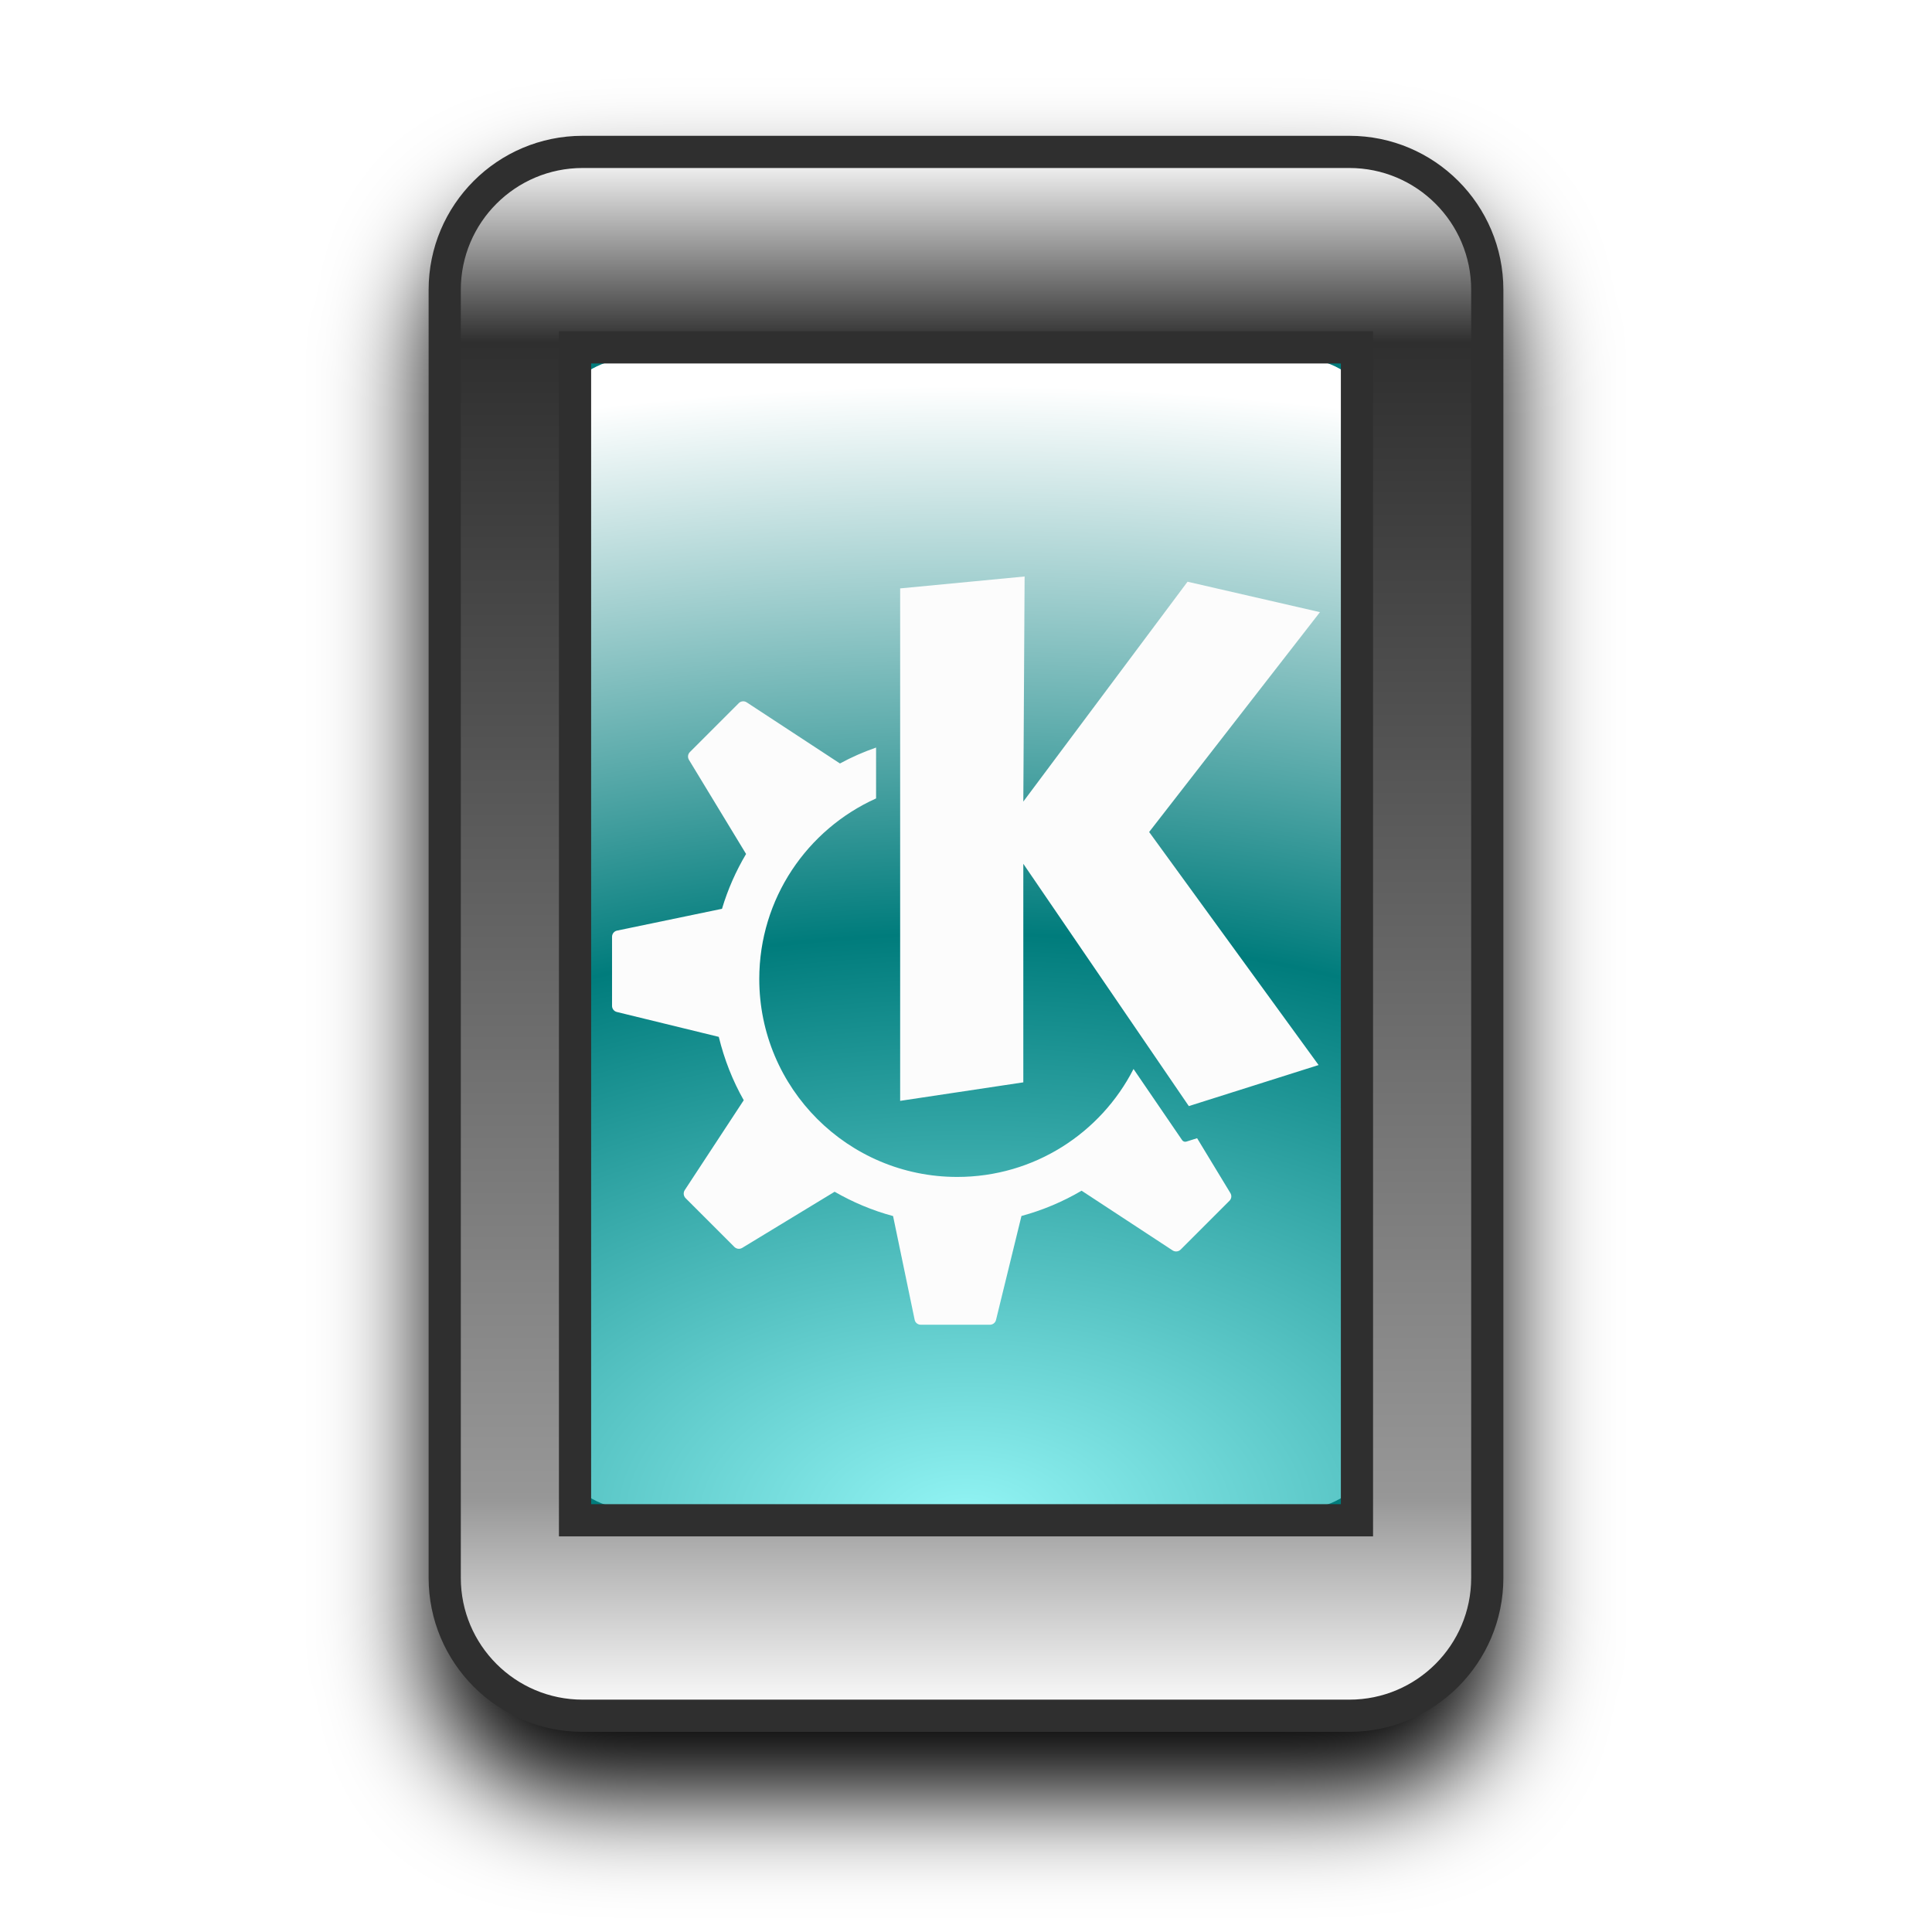
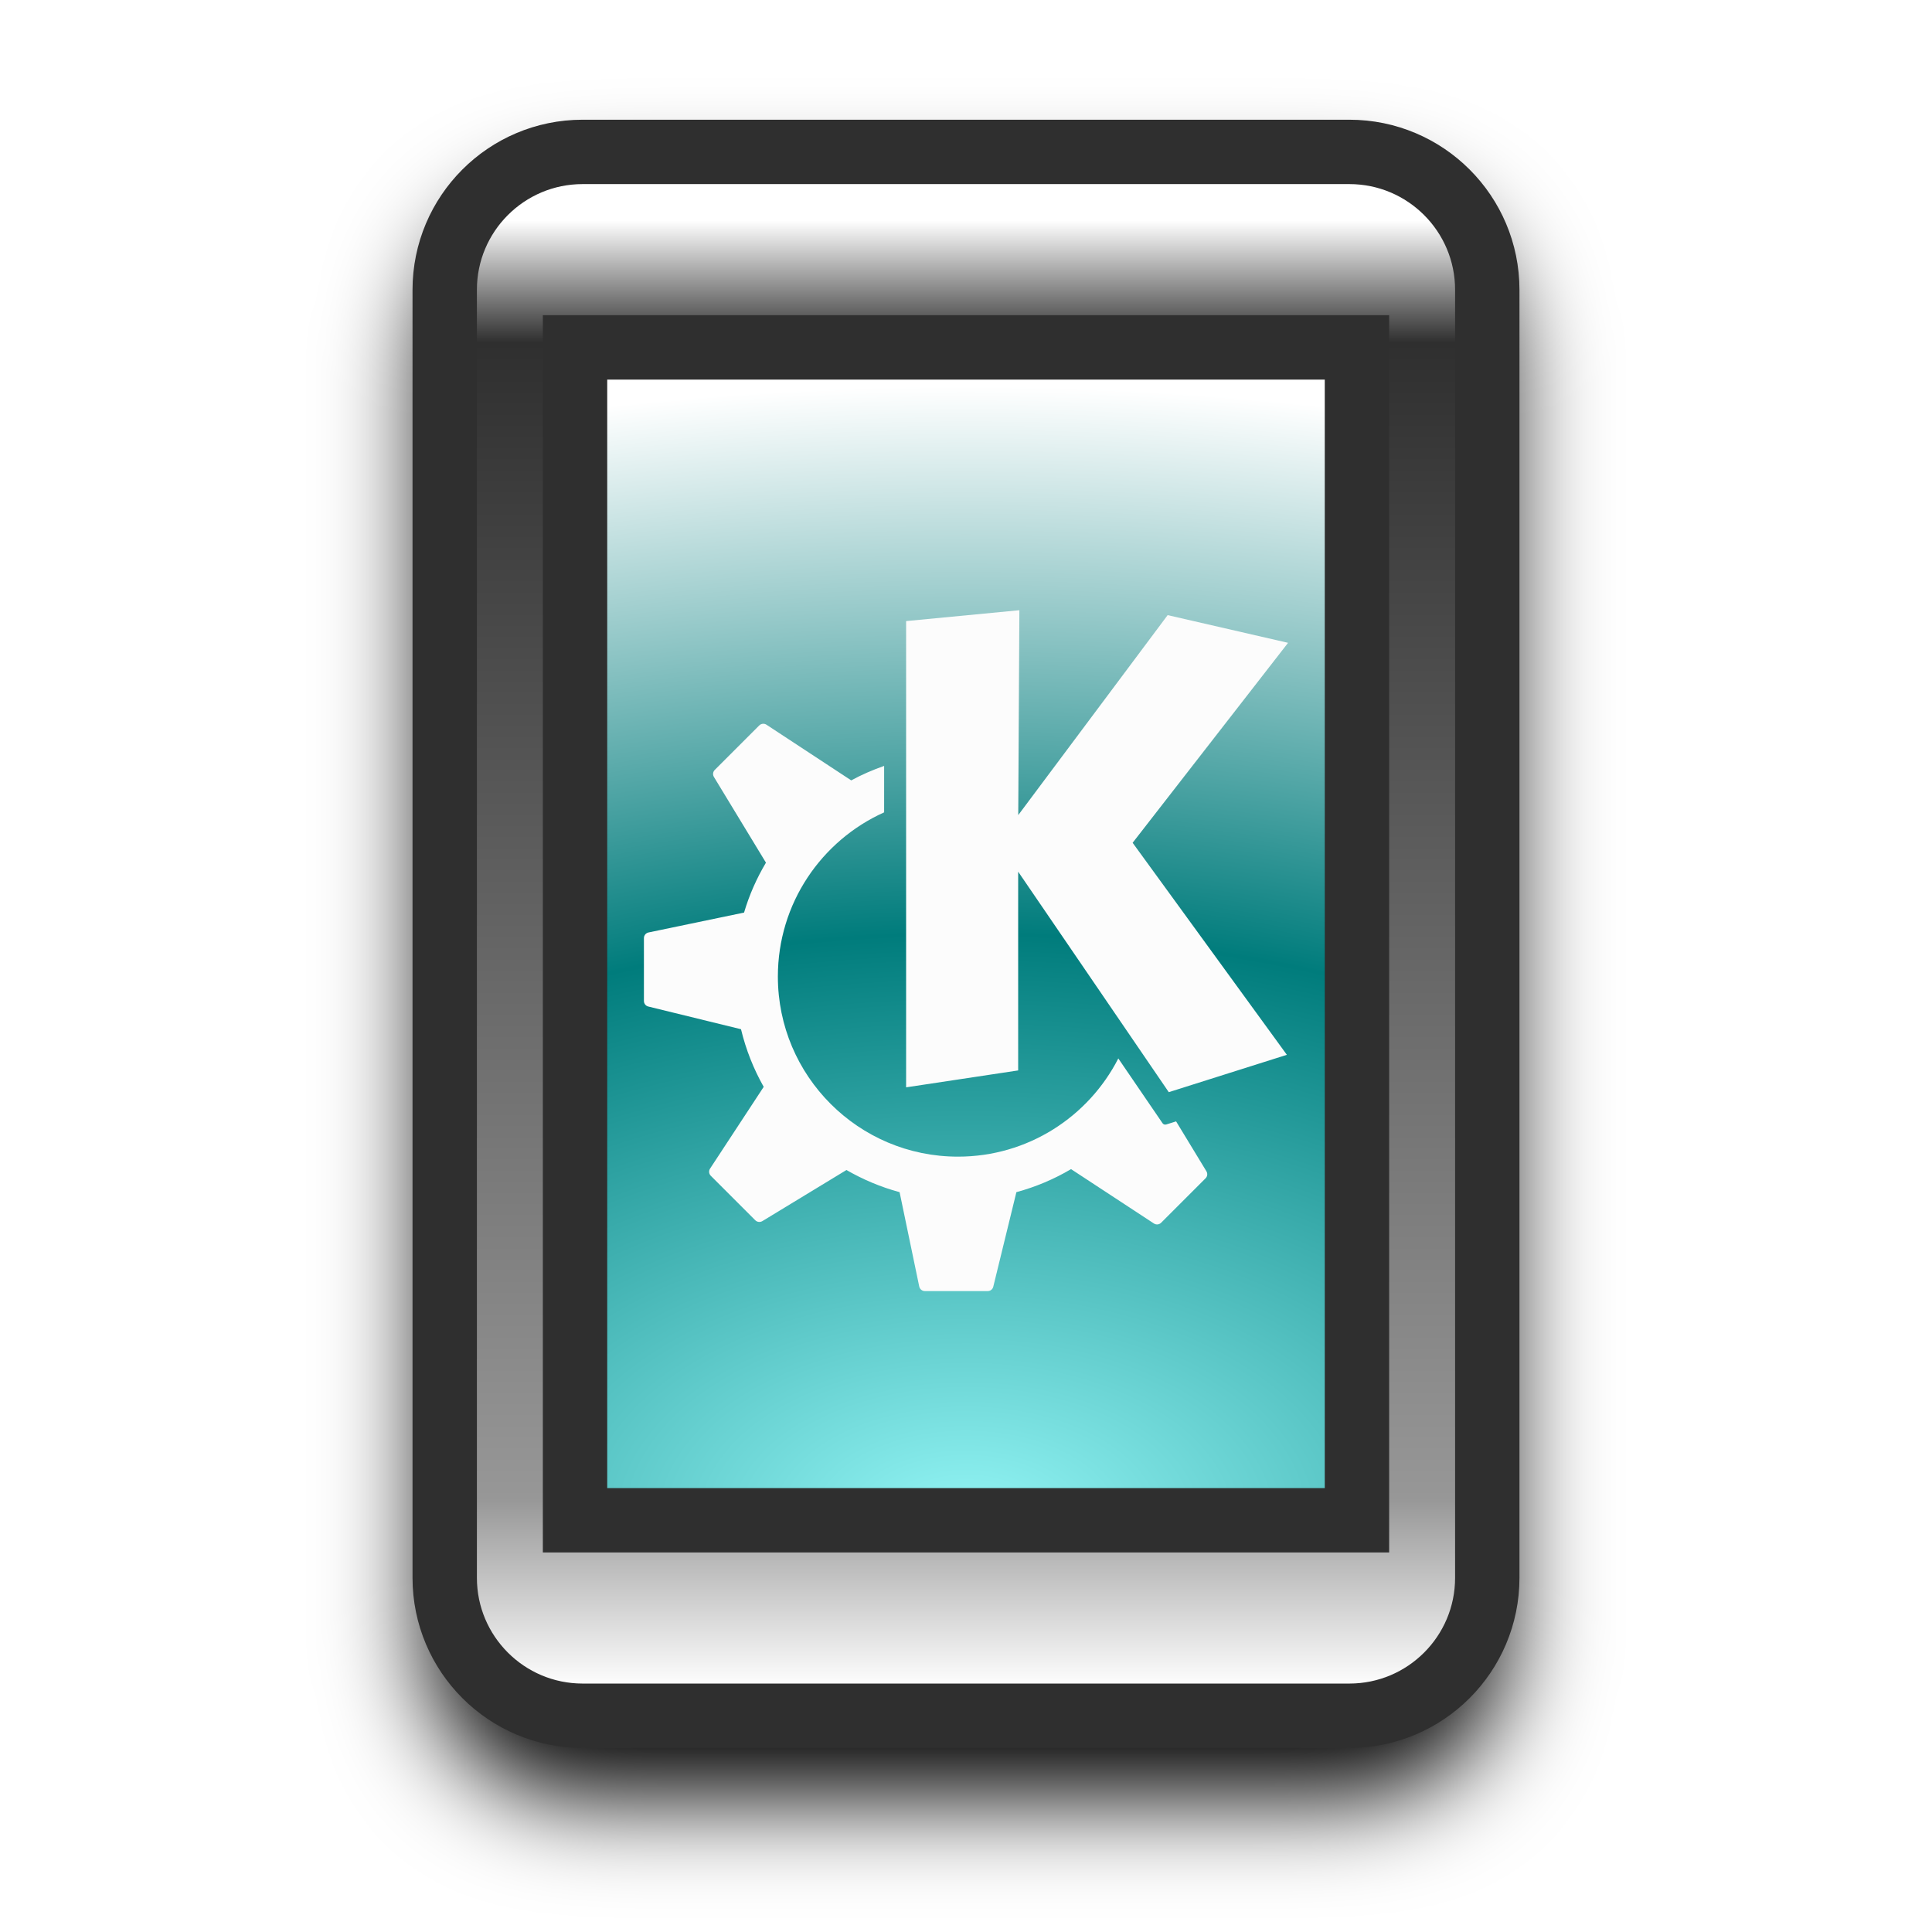
<svg xmlns="http://www.w3.org/2000/svg" xmlns:xlink="http://www.w3.org/1999/xlink" width="24mm" height="24mm" viewBox="0 0 24 24" version="1.1" id="svg1">
  <defs id="defs1">
    <linearGradient id="linearGradient1">
-       <stop style="stop-color:#ffffff;stop-opacity:1;" offset="0" id="stop1" />
+       <stop style="stop-color:#ffffff;stop-opacity:1;" offset="0.044" id="stop1" />
      <stop style="stop-color:#2f2f2f;stop-opacity:1;" offset="0.122" id="stop3" />
      <stop style="stop-color:#979797;stop-opacity:1;" offset="0.861" id="stop4" />
-       <stop style="stop-color:#ffffff;stop-opacity:1;" offset="1" id="stop2" />
+       <stop style="stop-color:#ffffff;stop-opacity:1;" offset="0.982" id="stop2" />
    </linearGradient>
    <linearGradient xlink:href="#linearGradient1" id="linearGradient2" x1="12" y1="0" x2="12" y2="24" gradientUnits="userSpaceOnUse" />
    <radialGradient xlink:href="#linearGradient2-7" id="radialGradient4" cx="24" cy="48" fx="24" fy="48" r="24" gradientUnits="userSpaceOnUse" gradientTransform="matrix(1.028768,0,0,0.6070832,-12.69048,-9.854981)" />
    <linearGradient id="linearGradient2-7">
      <stop style="stop-color:#93f5f5;stop-opacity:1;" offset="0" id="stop2-5" />
      <stop style="stop-color:#007c7c;stop-opacity:1;" offset="0.5" id="stop5" />
      <stop style="stop-color:#ffffff;stop-opacity:1;" offset="0.967" id="stop3-3" />
    </linearGradient>
    <filter style="color-interpolation-filters:sRGB" id="filter1" x="-0.133" y="-0.089" width="1.266" height="1.177">
      <feGaussianBlur stdDeviation="0.635" id="feGaussianBlur1" />
    </filter>
  </defs>
  <g id="g6" style="fill:#000000;fill-opacity:1;stroke:#000000;stroke-opacity:1;filter:url(#filter1)" transform="translate(0,0.4003796)">
    <path d="m 7.834,4.715 h 8.331 c 0.769,0 1.389,0.812 1.389,1.821 V 17.464 c 0,1.009 -0.619,1.821 -1.389,1.821 H 7.834 c -0.769,0 -1.389,-0.812 -1.389,-1.821 V 6.536 c 0,-1.009 0.619,-1.821 1.389,-1.821 z" fill="#1d99f3" id="path4" style="fill:#000000;fill-opacity:1;stroke:#000000;stroke-width:0.277;stroke-opacity:1" />
    <path id="path5" style="fill:#000000;fill-opacity:1;stroke:#000000;stroke-width:0.494;stroke-dasharray:none;stroke-opacity:1" d="M 4,2.117 V 21.883 a 2.117,2.117 45 0 0 2.117,2.117 H 17.883 a 2.117,2.117 135 0 0 2.117,-2.117 V 2.117 A 2.117,2.117 45 0 0 17.883,0 H 6.116 A 2.117,2.117 135 0 0 4,2.117 Z M 6,3 H 18 V 21 H 6 Z" transform="matrix(0.8094443,0,0,0.8094443,2.286627,2.286676)" />
  </g>
  <g id="layer1" transform="translate(0,-0.3996762)">
    <path d="m 7.834,4.715 h 8.331 c 0.769,0 1.389,0.812 1.389,1.821 V 17.464 c 0,1.009 -0.619,1.821 -1.389,1.821 H 7.834 c -0.769,0 -1.389,-0.812 -1.389,-1.821 V 6.536 c 0,-1.009 0.619,-1.821 1.389,-1.821 z" fill="#1d99f3" id="path1" style="fill:url(#radialGradient4);stroke:#007c7c;stroke-width:0.277;stroke-opacity:1" />
-     <path id="rect1" style="fill:url(#linearGradient2);stroke:#2f2f2f;stroke-width:0.494;stroke-dasharray:none;stroke-opacity:1" d="M 4,2.117 V 21.883 a 2.117,2.117 45 0 0 2.117,2.117 H 17.883 a 2.117,2.117 135 0 0 2.117,-2.117 V 2.117 A 2.117,2.117 45 0 0 17.883,0 H 6.116 A 2.117,2.117 135 0 0 4,2.117 Z M 6,3 H 18 V 21 H 6 Z" transform="matrix(0.8094443,0,0,0.8094443,2.286627,2.286676)" />
-     <path d="m 12.728,7.561 -1.546,0.148 v 6.366 l 1.53,-0.23 V 11.13 L 14.768,14.14 16.38,13.63 14.275,10.735 16.397,8.004 14.752,7.626 12.712,10.357 Z M 9.224,9.112 c -0.017,0.002 -0.034,0.009 -0.047,0.023 l -0.607,0.607 c -0.026,0.026 -0.03,0.065 -0.012,0.096 l 0.71,1.17 c -0.126,0.212 -0.227,0.44 -0.299,0.681 l -1.304,0.271 c -0.036,0.007 -0.062,0.04 -0.062,0.077 v 0.858 c 0,0.036 0.025,0.068 0.06,0.076 l 1.266,0.309 c 0.068,0.279 0.172,0.544 0.31,0.787 l -0.733,1.117 c -0.02,0.031 -0.016,0.072 0.01,0.099 l 0.607,0.607 c 0.026,0.025 0.065,0.03 0.096,0.012 L 10.368,15.204 c 0.226,0.13 0.469,0.233 0.726,0.302 l 0.268,1.288 c 0.007,0.037 0.04,0.062 0.077,0.062 h 0.858 c 0.036,0 0.068,-0.025 0.076,-0.06 l 0.316,-1.291 c 0.265,-0.072 0.516,-0.178 0.747,-0.314 l 1.131,0.742 c 0.031,0.02 0.072,0.016 0.099,-0.01 l 0.607,-0.607 c 0.026,-0.026 0.03,-0.065 0.011,-0.096 l -0.413,-0.681 -0.134,0.042 c -0.019,0.006 -0.041,-0.001 -0.052,-0.018 0,0 -0.263,-0.386 -0.604,-0.884 -0.407,0.796 -1.234,1.341 -2.19,1.341 -1.358,0 -2.459,-1.101 -2.459,-2.459 0,-0.999 0.596,-1.858 1.451,-2.243 V 9.686 c -0.156,0.054 -0.306,0.12 -0.449,0.198 -1.04e-4,-9.61e-5 -2.08e-4,-3.843e-4 -6.2e-4,-7.094e-4 L 9.275,9.124 c -0.016,-0.01 -0.034,-0.014 -0.051,-0.012 z" fill="#fcfcfc" id="path2" style="mix-blend-mode:normal;fill:#fcfcfc;fill-opacity:1;stroke:none;stroke-width:0.138;stroke-dasharray:none;stroke-opacity:1" />
+     <path id="rect1" style="fill:url(#linearGradient2);stroke:#2f2f2f;stroke-width:0.988;stroke-dasharray:none;stroke-opacity:1" d="M 4,2.117 V 21.883 a 2.117,2.117 45 0 0 2.117,2.117 H 17.883 a 2.117,2.117 135 0 0 2.117,-2.117 V 2.117 A 2.117,2.117 45 0 0 17.883,0 H 6.116 A 2.117,2.117 135 0 0 4,2.117 Z M 6,3 H 18 V 21 H 6 Z" transform="matrix(0.8094443,0,0,0.8094443,2.286627,2.286676)" />
+     <path d="m 12.663,7.98 -1.407,0.135 v 5.792 l 1.392,-0.21 v -2.469 l 1.871,2.739 1.467,-0.464 -1.916,-2.634 1.931,-2.484 -1.496,-0.344 -1.856,2.484 z M 9.474,9.391 c -0.016,0.002 -0.031,0.009 -0.043,0.021 L 8.879,9.964 c -0.023,0.023 -0.028,0.059 -0.01,0.088 L 9.515,11.116 C 9.4,11.309 9.308,11.516 9.243,11.736 l -1.187,0.247 c -0.033,0.007 -0.057,0.036 -0.057,0.07 v 0.781 c 0,0.033 0.023,0.062 0.054,0.069 l 1.152,0.282 c 0.061,0.254 0.157,0.495 0.282,0.716 L 8.821,14.916 c -0.019,0.028 -0.015,0.066 0.009,0.09 l 0.552,0.552 c 0.023,0.023 0.059,0.028 0.088,0.011 L 10.515,14.934 c 0.205,0.118 0.426,0.212 0.66,0.275 l 0.244,1.172 c 0.007,0.033 0.036,0.057 0.07,0.057 h 0.781 c 0.033,0 0.061,-0.022 0.069,-0.055 l 0.287,-1.174 c 0.241,-0.065 0.469,-0.162 0.679,-0.286 l 1.029,0.675 c 0.028,0.019 0.066,0.015 0.09,-0.009 l 0.552,-0.552 c 0.023,-0.023 0.028,-0.059 0.01,-0.088 l -0.376,-0.619 -0.122,0.038 c -0.018,0.006 -0.037,-0.001 -0.047,-0.016 0,0 -0.24,-0.351 -0.549,-0.804 -0.37,0.724 -1.123,1.22 -1.992,1.22 -1.235,0 -2.237,-1.002 -2.237,-2.237 0,-0.909 0.542,-1.69 1.32,-2.04 V 9.914 c -0.142,0.05 -0.279,0.109 -0.409,0.18 -9.5e-5,-8.8e-5 -1.9e-4,-3.5e-4 -5.65e-4,-6.46e-4 L 9.521,9.402 C 9.507,9.393 9.49,9.389 9.474,9.391 Z" fill="#fcfcfc" id="path2" style="mix-blend-mode:normal;fill:#fcfcfc;fill-opacity:1;stroke:none;stroke-width:0.126;stroke-dasharray:none;stroke-opacity:1" />
  </g>
</svg>
